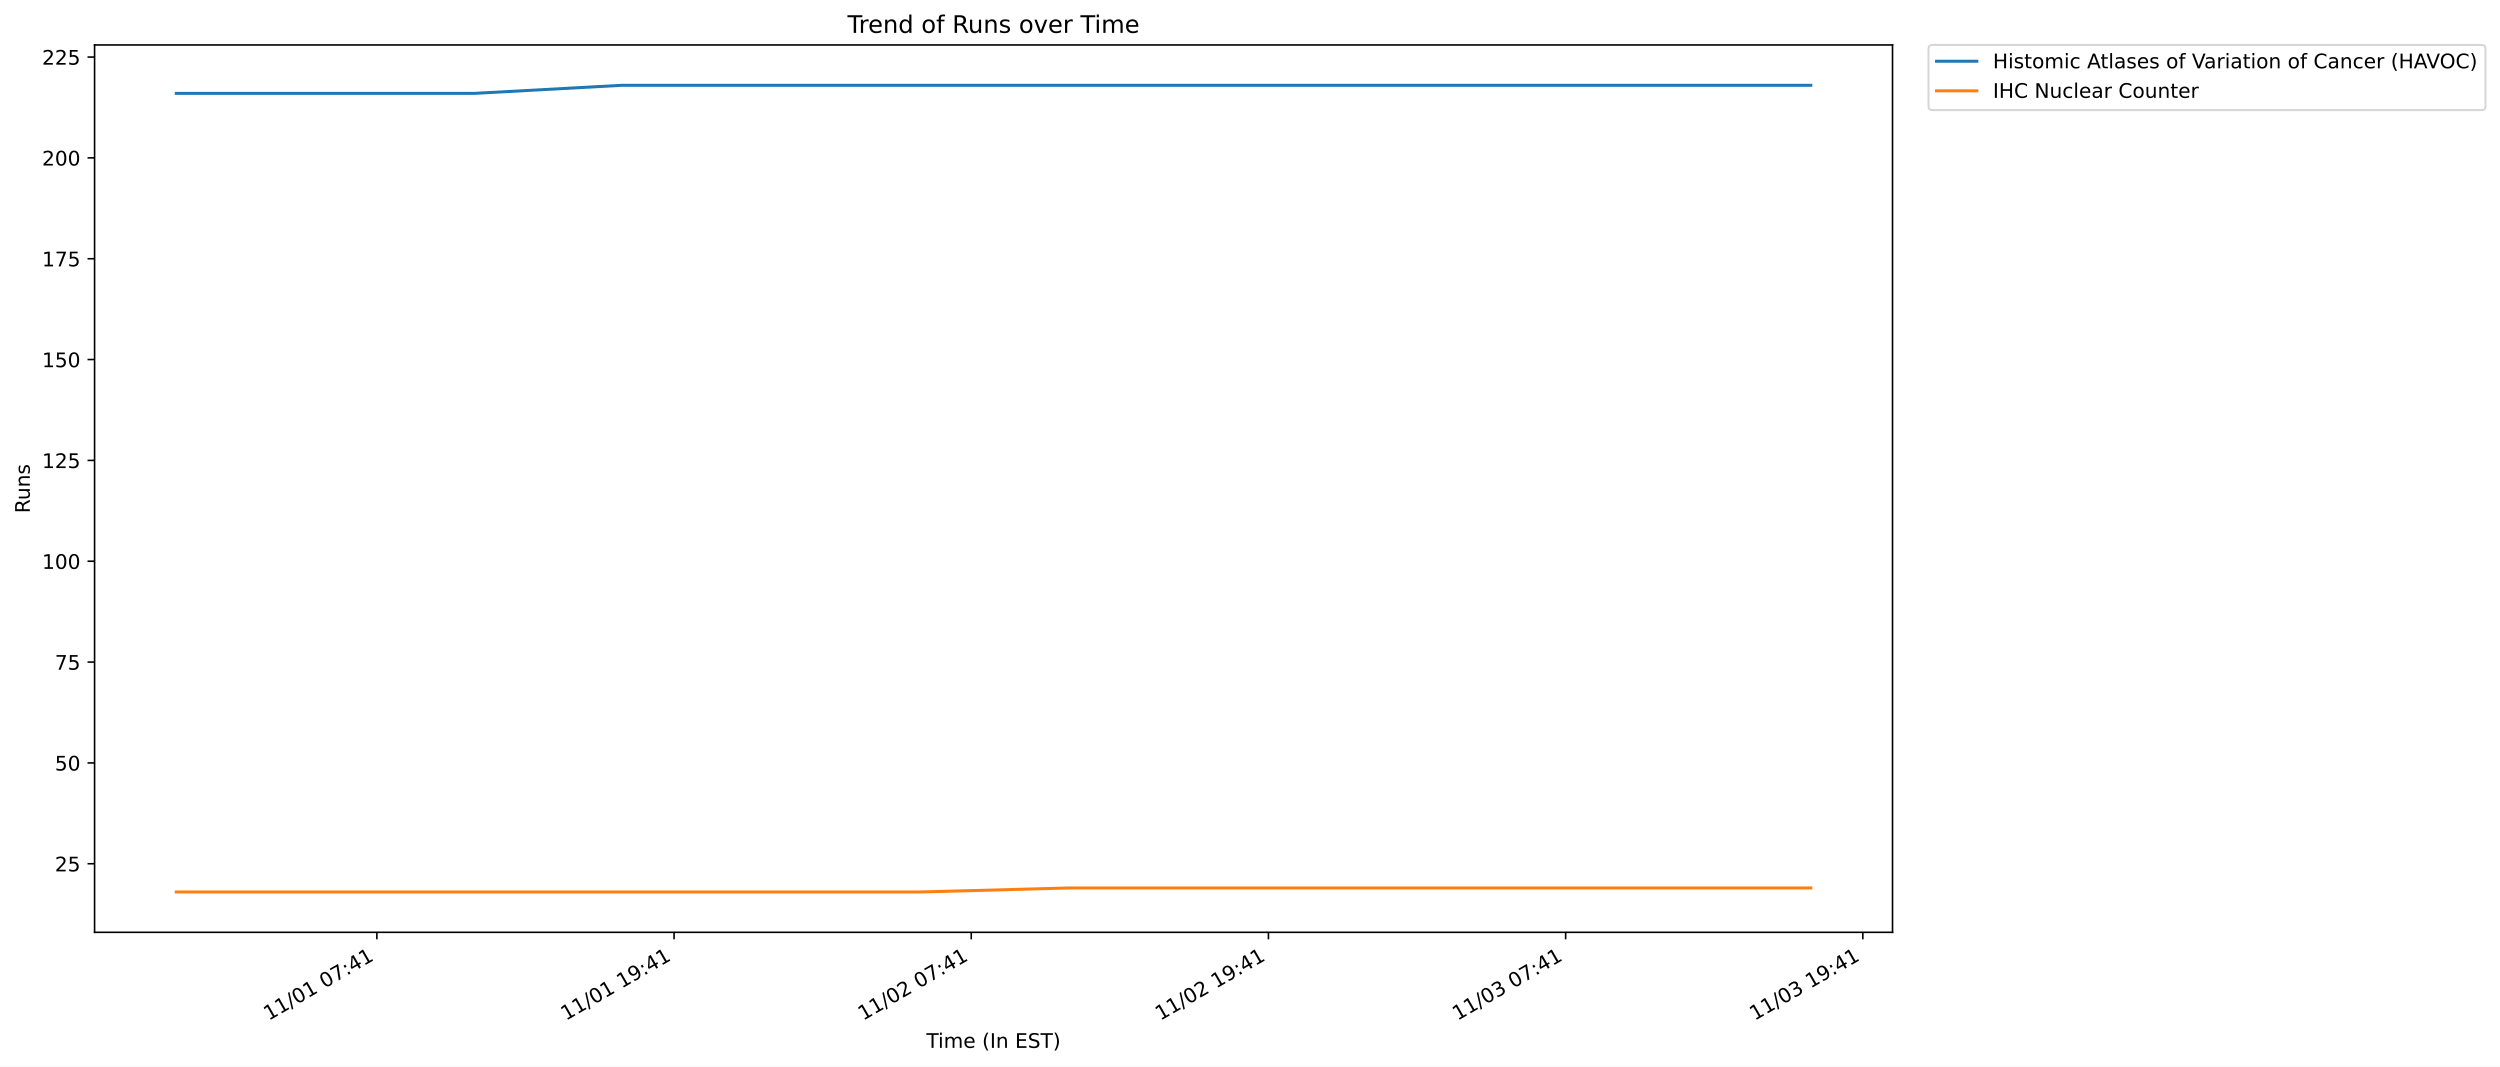
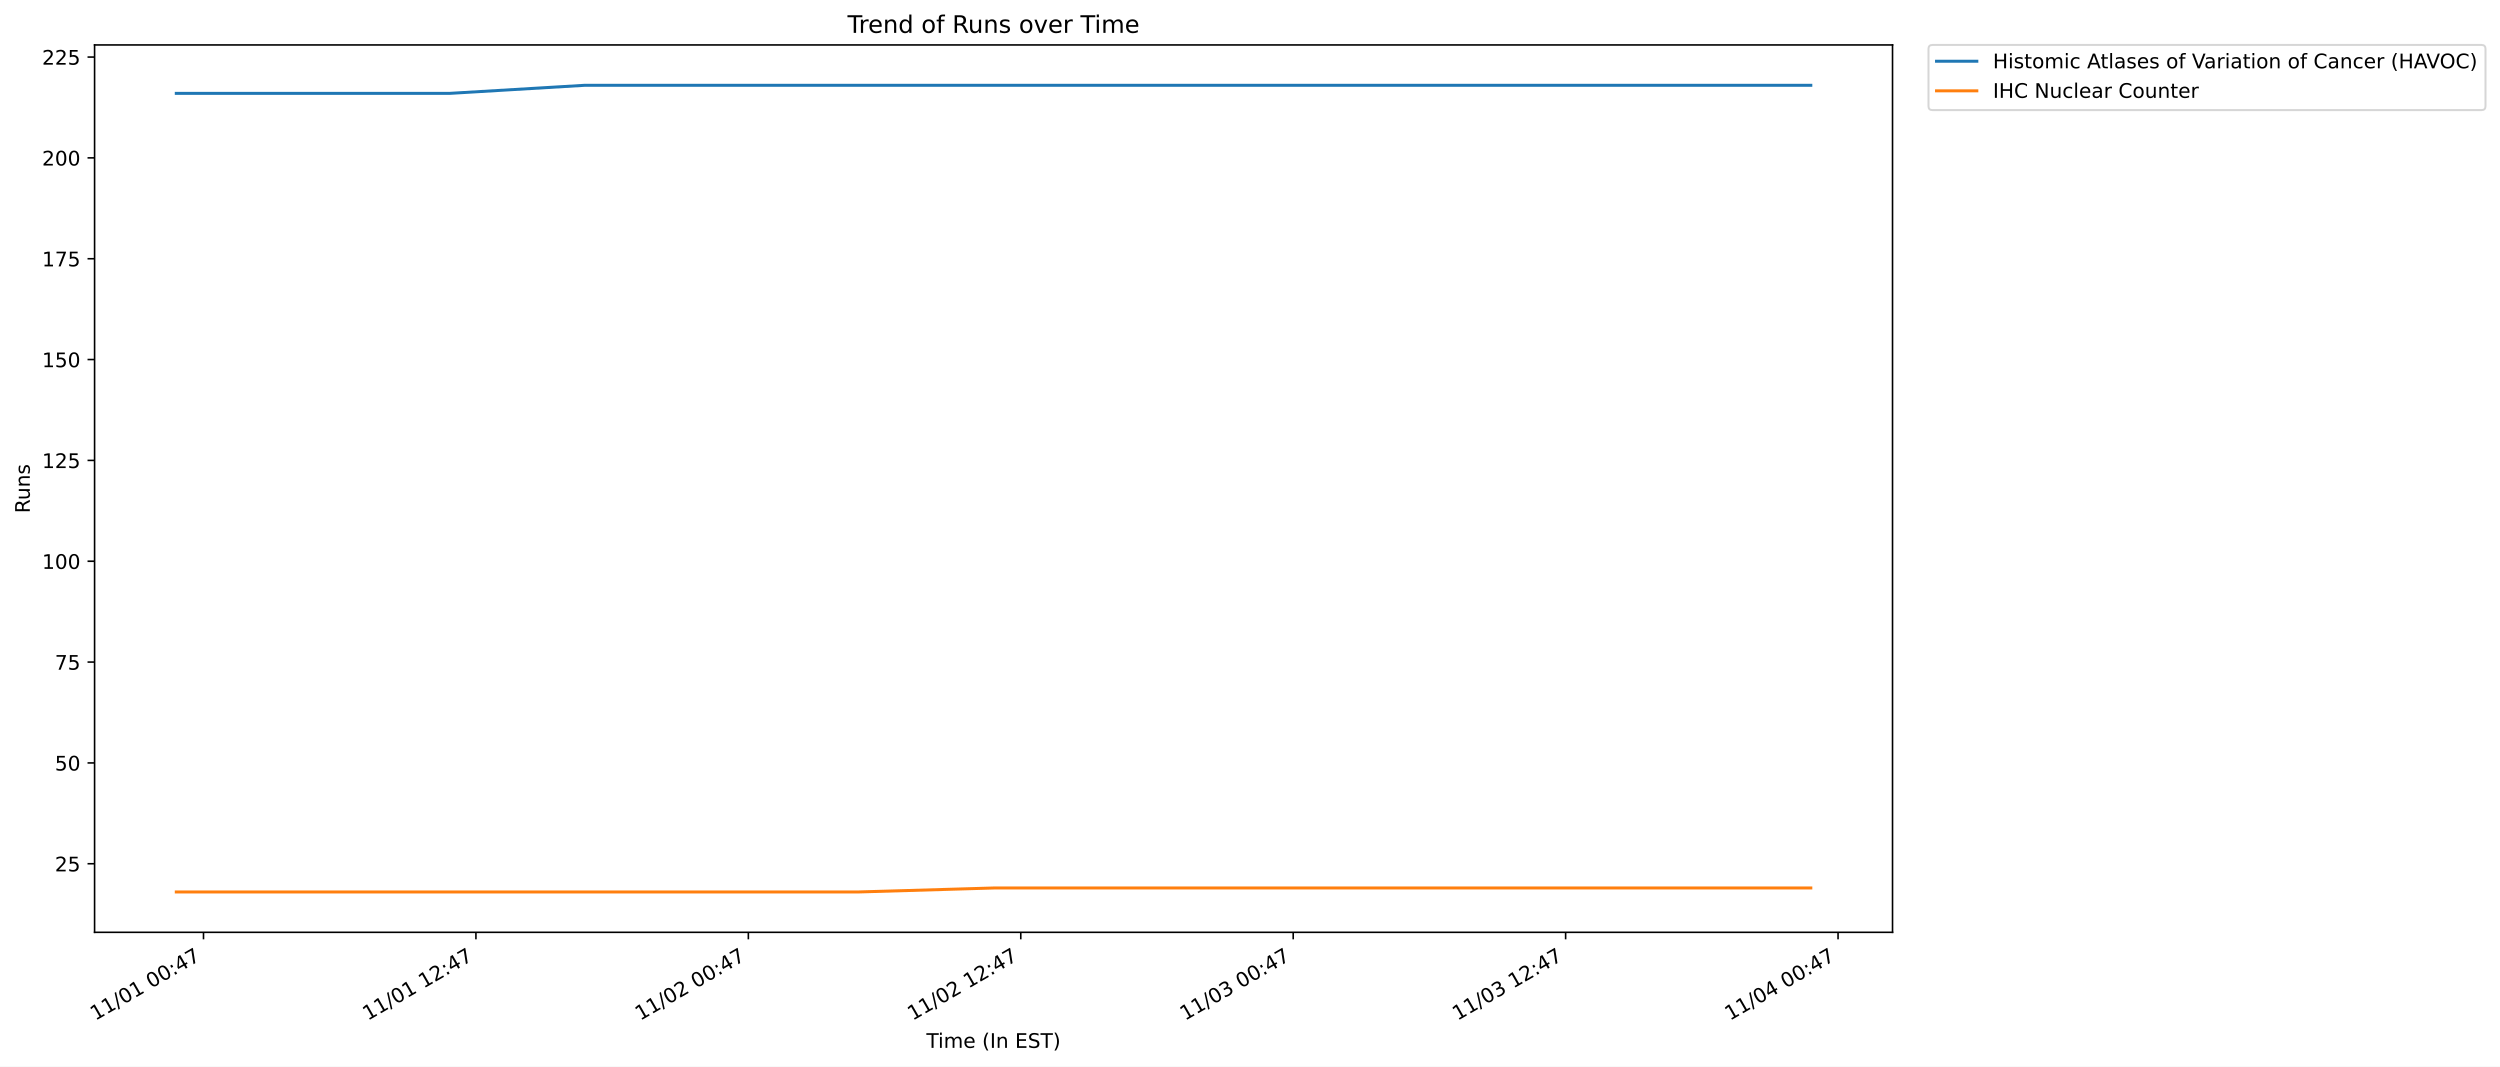
<svg xmlns="http://www.w3.org/2000/svg" xmlns:xlink="http://www.w3.org/1999/xlink" width="1241.42pt" height="529.626pt" viewBox="0 0 1241.42 529.626" version="1.1">
  <defs>
    <style type="text/css">*{stroke-linejoin: round; stroke-linecap: butt}</style>
  </defs>
  <g id="figure_1">
    <g id="patch_1">
      <path d="M 0 529.626  L 1241.42 529.626  L 1241.42 0  L 0 0  z " style="fill: #ffffff" />
    </g>
    <g id="axes_1">
      <g id="patch_2">
        <path d="M 46.966 462.958  L 939.766 462.958  L 939.766 22.318  L 46.966 22.318  z " style="fill: #ffffff" />
      </g>
      <g id="matplotlib.axis_1">
        <g id="xtick_1">
          <g id="line2d_1">
            <defs>
-               <path id="mb280a74cdd" d="M 0 0  L 0 3.5  " style="stroke: #000000; stroke-width: 0.8" />
+               <path id="mcd3aa5548a" d="M 0 0  L 0 3.5  " style="stroke: #000000; stroke-width: 0.8" />
            </defs>
            <g>
-               <use xlink:href="#mb280a74cdd" x="187.136" y="462.958" style="stroke: #000000; stroke-width: 0.8" />
+               <use xlink:href="#mcd3aa5548a" x="101.051" y="462.958" style="stroke: #000000; stroke-width: 0.8" />
            </g>
          </g>
          <g id="text_1">
-             <g transform="translate(133.4279 506.9464) rotate(-30) scale(0.1 -0.1)">
+             <g transform="translate(47.34343 506.9464) rotate(-30) scale(0.1 -0.1)">
              <defs>
                <path id="DejaVuSans-31" d="M 794 531  L 1825 531  L 1825 4091  L 703 3866  L 703 4441  L 1819 4666  L 2450 4666  L 2450 531  L 3481 531  L 3481 0  L 794 0  L 794 531  z " transform="scale(0.015625)" />
                <path id="DejaVuSans-2f" d="M 1625 4666  L 2156 4666  L 531 -594  L 0 -594  L 1625 4666  z " transform="scale(0.015625)" />
                <path id="DejaVuSans-30" d="M 2034 4250  Q 1547 4250 1301 3770  Q 1056 3291 1056 2328  Q 1056 1369 1301 889  Q 1547 409 2034 409  Q 2525 409 2770 889  Q 3016 1369 3016 2328  Q 3016 3291 2770 3770  Q 2525 4250 2034 4250  z M 2034 4750  Q 2819 4750 3233 4129  Q 3647 3509 3647 2328  Q 3647 1150 3233 529  Q 2819 -91 2034 -91  Q 1250 -91 836 529  Q 422 1150 422 2328  Q 422 3509 836 4129  Q 1250 4750 2034 4750  z " transform="scale(0.015625)" />
                <path id="DejaVuSans-20" transform="scale(0.015625)" />
-                 <path id="DejaVuSans-37" d="M 525 4666  L 3525 4666  L 3525 4397  L 1831 0  L 1172 0  L 2766 4134  L 525 4134  L 525 4666  z " transform="scale(0.015625)" />
                <path id="DejaVuSans-3a" d="M 750 794  L 1409 794  L 1409 0  L 750 0  L 750 794  z M 750 3309  L 1409 3309  L 1409 2516  L 750 2516  L 750 3309  z " transform="scale(0.015625)" />
                <path id="DejaVuSans-34" d="M 2419 4116  L 825 1625  L 2419 1625  L 2419 4116  z M 2253 4666  L 3047 4666  L 3047 1625  L 3713 1625  L 3713 1100  L 3047 1100  L 3047 0  L 2419 0  L 2419 1100  L 313 1100  L 313 1709  L 2253 4666  z " transform="scale(0.015625)" />
+                 <path id="DejaVuSans-37" d="M 525 4666  L 3525 4666  L 3525 4397  L 1831 0  L 1172 0  L 2766 4134  L 525 4134  L 525 4666  z " transform="scale(0.015625)" />
              </defs>
              <use xlink:href="#DejaVuSans-31" />
              <use xlink:href="#DejaVuSans-31" x="63.623" />
              <use xlink:href="#DejaVuSans-2f" x="127.246" />
              <use xlink:href="#DejaVuSans-30" x="160.938" />
              <use xlink:href="#DejaVuSans-31" x="224.561" />
              <use xlink:href="#DejaVuSans-20" x="288.184" />
              <use xlink:href="#DejaVuSans-30" x="319.971" />
-               <use xlink:href="#DejaVuSans-37" x="383.594" />
-               <use xlink:href="#DejaVuSans-3a" x="447.217" />
-               <use xlink:href="#DejaVuSans-34" x="480.908" />
-               <use xlink:href="#DejaVuSans-31" x="544.531" />
+               <use xlink:href="#DejaVuSans-30" x="383.594" />
+               <use xlink:href="#DejaVuSans-3a" x="447.217" />
+               <use xlink:href="#DejaVuSans-34" x="480.908" />
+               <use xlink:href="#DejaVuSans-37" x="544.531" />
            </g>
          </g>
        </g>
        <g id="xtick_2">
          <g id="line2d_2">
            <g>
-               <use xlink:href="#mb280a74cdd" x="334.713" y="462.958" style="stroke: #000000; stroke-width: 0.8" />
+               <use xlink:href="#mcd3aa5548a" x="236.329" y="462.958" style="stroke: #000000; stroke-width: 0.8" />
            </g>
          </g>
          <g id="text_2">
-             <g transform="translate(281.0048 506.9464) rotate(-30) scale(0.1 -0.1)">
-               <defs>
-                 <path id="DejaVuSans-39" d="M 703 97  L 703 672  Q 941 559 1184 500  Q 1428 441 1663 441  Q 2288 441 2617 861  Q 2947 1281 2994 2138  Q 2813 1869 2534 1725  Q 2256 1581 1919 1581  Q 1219 1581 811 2004  Q 403 2428 403 3163  Q 403 3881 828 4315  Q 1253 4750 1959 4750  Q 2769 4750 3195 4129  Q 3622 3509 3622 2328  Q 3622 1225 3098 567  Q 2575 -91 1691 -91  Q 1453 -91 1209 -44  Q 966 3 703 97  z M 1959 2075  Q 2384 2075 2632 2365  Q 2881 2656 2881 3163  Q 2881 3666 2632 3958  Q 2384 4250 1959 4250  Q 1534 4250 1286 3958  Q 1038 3666 1038 3163  Q 1038 2656 1286 2365  Q 1534 2075 1959 2075  z " transform="scale(0.015625)" />
-               </defs>
-               <use xlink:href="#DejaVuSans-31" />
-               <use xlink:href="#DejaVuSans-31" x="63.623" />
-               <use xlink:href="#DejaVuSans-2f" x="127.246" />
-               <use xlink:href="#DejaVuSans-30" x="160.938" />
-               <use xlink:href="#DejaVuSans-31" x="224.561" />
-               <use xlink:href="#DejaVuSans-20" x="288.184" />
-               <use xlink:href="#DejaVuSans-31" x="319.971" />
-               <use xlink:href="#DejaVuSans-39" x="383.594" />
-               <use xlink:href="#DejaVuSans-3a" x="447.217" />
-               <use xlink:href="#DejaVuSans-34" x="480.908" />
-               <use xlink:href="#DejaVuSans-31" x="544.531" />
-             </g>
-           </g>
-         </g>
-         <g id="xtick_3">
-           <g id="line2d_3">
-             <g>
-               <use xlink:href="#mb280a74cdd" x="482.29" y="462.958" style="stroke: #000000; stroke-width: 0.8" />
-             </g>
-           </g>
-           <g id="text_3">
-             <g transform="translate(428.5818 506.9464) rotate(-30) scale(0.1 -0.1)">
+             <g transform="translate(182.6212 506.9464) rotate(-30) scale(0.1 -0.1)">
              <defs>
                <path id="DejaVuSans-32" d="M 1228 531  L 3431 531  L 3431 0  L 469 0  L 469 531  Q 828 903 1448 1529  Q 2069 2156 2228 2338  Q 2531 2678 2651 2914  Q 2772 3150 2772 3378  Q 2772 3750 2511 3984  Q 2250 4219 1831 4219  Q 1534 4219 1204 4116  Q 875 4013 500 3803  L 500 4441  Q 881 4594 1212 4672  Q 1544 4750 1819 4750  Q 2544 4750 2975 4387  Q 3406 4025 3406 3419  Q 3406 3131 3298 2873  Q 3191 2616 2906 2266  Q 2828 2175 2409 1742  Q 1991 1309 1228 531  z " transform="scale(0.015625)" />
              </defs>
              <use xlink:href="#DejaVuSans-31" />
              <use xlink:href="#DejaVuSans-31" x="63.623" />
              <use xlink:href="#DejaVuSans-2f" x="127.246" />
              <use xlink:href="#DejaVuSans-30" x="160.938" />
+               <use xlink:href="#DejaVuSans-31" x="224.561" />
+               <use xlink:href="#DejaVuSans-20" x="288.184" />
+               <use xlink:href="#DejaVuSans-31" x="319.971" />
+               <use xlink:href="#DejaVuSans-32" x="383.594" />
+               <use xlink:href="#DejaVuSans-3a" x="447.217" />
+               <use xlink:href="#DejaVuSans-34" x="480.908" />
+               <use xlink:href="#DejaVuSans-37" x="544.531" />
+             </g>
+           </g>
+         </g>
+         <g id="xtick_3">
+           <g id="line2d_3">
+             <g>
+               <use xlink:href="#mcd3aa5548a" x="371.607" y="462.958" style="stroke: #000000; stroke-width: 0.8" />
+             </g>
+           </g>
+           <g id="text_3">
+             <g transform="translate(317.899 506.9464) rotate(-30) scale(0.1 -0.1)">
+               <use xlink:href="#DejaVuSans-31" />
+               <use xlink:href="#DejaVuSans-31" x="63.623" />
+               <use xlink:href="#DejaVuSans-2f" x="127.246" />
+               <use xlink:href="#DejaVuSans-30" x="160.938" />
              <use xlink:href="#DejaVuSans-32" x="224.561" />
              <use xlink:href="#DejaVuSans-20" x="288.184" />
              <use xlink:href="#DejaVuSans-30" x="319.971" />
-               <use xlink:href="#DejaVuSans-37" x="383.594" />
-               <use xlink:href="#DejaVuSans-3a" x="447.217" />
-               <use xlink:href="#DejaVuSans-34" x="480.908" />
-               <use xlink:href="#DejaVuSans-31" x="544.531" />
+               <use xlink:href="#DejaVuSans-30" x="383.594" />
+               <use xlink:href="#DejaVuSans-3a" x="447.217" />
+               <use xlink:href="#DejaVuSans-34" x="480.908" />
+               <use xlink:href="#DejaVuSans-37" x="544.531" />
            </g>
          </g>
        </g>
        <g id="xtick_4">
          <g id="line2d_4">
            <g>
-               <use xlink:href="#mb280a74cdd" x="629.866" y="462.958" style="stroke: #000000; stroke-width: 0.8" />
+               <use xlink:href="#mcd3aa5548a" x="506.884" y="462.958" style="stroke: #000000; stroke-width: 0.8" />
            </g>
          </g>
          <g id="text_4">
-             <g transform="translate(576.1587 506.9464) rotate(-30) scale(0.1 -0.1)">
+             <g transform="translate(453.1768 506.9464) rotate(-30) scale(0.1 -0.1)">
              <use xlink:href="#DejaVuSans-31" />
              <use xlink:href="#DejaVuSans-31" x="63.623" />
              <use xlink:href="#DejaVuSans-2f" x="127.246" />
              <use xlink:href="#DejaVuSans-30" x="160.938" />
              <use xlink:href="#DejaVuSans-32" x="224.561" />
              <use xlink:href="#DejaVuSans-20" x="288.184" />
              <use xlink:href="#DejaVuSans-31" x="319.971" />
-               <use xlink:href="#DejaVuSans-39" x="383.594" />
-               <use xlink:href="#DejaVuSans-3a" x="447.217" />
-               <use xlink:href="#DejaVuSans-34" x="480.908" />
-               <use xlink:href="#DejaVuSans-31" x="544.531" />
+               <use xlink:href="#DejaVuSans-32" x="383.594" />
+               <use xlink:href="#DejaVuSans-3a" x="447.217" />
+               <use xlink:href="#DejaVuSans-34" x="480.908" />
+               <use xlink:href="#DejaVuSans-37" x="544.531" />
            </g>
          </g>
        </g>
        <g id="xtick_5">
          <g id="line2d_5">
            <g>
-               <use xlink:href="#mb280a74cdd" x="777.443" y="462.958" style="stroke: #000000; stroke-width: 0.8" />
+               <use xlink:href="#mcd3aa5548a" x="642.162" y="462.958" style="stroke: #000000; stroke-width: 0.8" />
            </g>
          </g>
          <g id="text_5">
-             <g transform="translate(723.7357 506.9464) rotate(-30) scale(0.1 -0.1)">
+             <g transform="translate(588.4546 506.9464) rotate(-30) scale(0.1 -0.1)">
              <defs>
                <path id="DejaVuSans-33" d="M 2597 2516  Q 3050 2419 3304 2112  Q 3559 1806 3559 1356  Q 3559 666 3084 287  Q 2609 -91 1734 -91  Q 1441 -91 1130 -33  Q 819 25 488 141  L 488 750  Q 750 597 1062 519  Q 1375 441 1716 441  Q 2309 441 2620 675  Q 2931 909 2931 1356  Q 2931 1769 2642 2001  Q 2353 2234 1838 2234  L 1294 2234  L 1294 2753  L 1863 2753  Q 2328 2753 2575 2939  Q 2822 3125 2822 3475  Q 2822 3834 2567 4026  Q 2313 4219 1838 4219  Q 1578 4219 1281 4162  Q 984 4106 628 3988  L 628 4550  Q 988 4650 1302 4700  Q 1616 4750 1894 4750  Q 2613 4750 3031 4423  Q 3450 4097 3450 3541  Q 3450 3153 3228 2886  Q 3006 2619 2597 2516  z " transform="scale(0.015625)" />
              </defs>
              <use xlink:href="#DejaVuSans-31" />
              <use xlink:href="#DejaVuSans-31" x="63.623" />
              <use xlink:href="#DejaVuSans-2f" x="127.246" />
              <use xlink:href="#DejaVuSans-30" x="160.938" />
              <use xlink:href="#DejaVuSans-33" x="224.561" />
              <use xlink:href="#DejaVuSans-20" x="288.184" />
              <use xlink:href="#DejaVuSans-30" x="319.971" />
-               <use xlink:href="#DejaVuSans-37" x="383.594" />
-               <use xlink:href="#DejaVuSans-3a" x="447.217" />
-               <use xlink:href="#DejaVuSans-34" x="480.908" />
-               <use xlink:href="#DejaVuSans-31" x="544.531" />
+               <use xlink:href="#DejaVuSans-30" x="383.594" />
+               <use xlink:href="#DejaVuSans-3a" x="447.217" />
+               <use xlink:href="#DejaVuSans-34" x="480.908" />
+               <use xlink:href="#DejaVuSans-37" x="544.531" />
            </g>
          </g>
        </g>
        <g id="xtick_6">
          <g id="line2d_6">
            <g>
-               <use xlink:href="#mb280a74cdd" x="925.02" y="462.958" style="stroke: #000000; stroke-width: 0.8" />
+               <use xlink:href="#mcd3aa5548a" x="777.44" y="462.958" style="stroke: #000000; stroke-width: 0.8" />
            </g>
          </g>
          <g id="text_6">
-             <g transform="translate(871.3126 506.9464) rotate(-30) scale(0.1 -0.1)">
+             <g transform="translate(723.7323 506.9464) rotate(-30) scale(0.1 -0.1)">
              <use xlink:href="#DejaVuSans-31" />
              <use xlink:href="#DejaVuSans-31" x="63.623" />
              <use xlink:href="#DejaVuSans-2f" x="127.246" />
              <use xlink:href="#DejaVuSans-30" x="160.938" />
              <use xlink:href="#DejaVuSans-33" x="224.561" />
              <use xlink:href="#DejaVuSans-20" x="288.184" />
              <use xlink:href="#DejaVuSans-31" x="319.971" />
-               <use xlink:href="#DejaVuSans-39" x="383.594" />
-               <use xlink:href="#DejaVuSans-3a" x="447.217" />
-               <use xlink:href="#DejaVuSans-34" x="480.908" />
-               <use xlink:href="#DejaVuSans-31" x="544.531" />
-             </g>
-           </g>
-         </g>
-         <g id="text_7">
+               <use xlink:href="#DejaVuSans-32" x="383.594" />
+               <use xlink:href="#DejaVuSans-3a" x="447.217" />
+               <use xlink:href="#DejaVuSans-34" x="480.908" />
+               <use xlink:href="#DejaVuSans-37" x="544.531" />
+             </g>
+           </g>
+         </g>
+         <g id="xtick_7">
+           <g id="line2d_7">
+             <g>
+               <use xlink:href="#mcd3aa5548a" x="912.718" y="462.958" style="stroke: #000000; stroke-width: 0.8" />
+             </g>
+           </g>
+           <g id="text_7">
+             <g transform="translate(859.0101 506.9464) rotate(-30) scale(0.1 -0.1)">
+               <use xlink:href="#DejaVuSans-31" />
+               <use xlink:href="#DejaVuSans-31" x="63.623" />
+               <use xlink:href="#DejaVuSans-2f" x="127.246" />
+               <use xlink:href="#DejaVuSans-30" x="160.938" />
+               <use xlink:href="#DejaVuSans-34" x="224.561" />
+               <use xlink:href="#DejaVuSans-20" x="288.184" />
+               <use xlink:href="#DejaVuSans-30" x="319.971" />
+               <use xlink:href="#DejaVuSans-30" x="383.594" />
+               <use xlink:href="#DejaVuSans-3a" x="447.217" />
+               <use xlink:href="#DejaVuSans-34" x="480.908" />
+               <use xlink:href="#DejaVuSans-37" x="544.531" />
+             </g>
+           </g>
+         </g>
+         <g id="text_8">
          <g transform="translate(460.0211 520.3459) scale(0.1 -0.1)">
            <defs>
              <path id="DejaVuSans-54" d="M -19 4666  L 3928 4666  L 3928 4134  L 2272 4134  L 2272 0  L 1638 0  L 1638 4134  L -19 4134  L -19 4666  z " transform="scale(0.015625)" />
              <path id="DejaVuSans-69" d="M 603 3500  L 1178 3500  L 1178 0  L 603 0  L 603 3500  z M 603 4863  L 1178 4863  L 1178 4134  L 603 4134  L 603 4863  z " transform="scale(0.015625)" />
              <path id="DejaVuSans-6d" d="M 3328 2828  Q 3544 3216 3844 3400  Q 4144 3584 4550 3584  Q 5097 3584 5394 3201  Q 5691 2819 5691 2113  L 5691 0  L 5113 0  L 5113 2094  Q 5113 2597 4934 2840  Q 4756 3084 4391 3084  Q 3944 3084 3684 2787  Q 3425 2491 3425 1978  L 3425 0  L 2847 0  L 2847 2094  Q 2847 2600 2669 2842  Q 2491 3084 2119 3084  Q 1678 3084 1418 2786  Q 1159 2488 1159 1978  L 1159 0  L 581 0  L 581 3500  L 1159 3500  L 1159 2956  Q 1356 3278 1631 3431  Q 1906 3584 2284 3584  Q 2666 3584 2933 3390  Q 3200 3197 3328 2828  z " transform="scale(0.015625)" />
              <path id="DejaVuSans-65" d="M 3597 1894  L 3597 1613  L 953 1613  Q 991 1019 1311 708  Q 1631 397 2203 397  Q 2534 397 2845 478  Q 3156 559 3463 722  L 3463 178  Q 3153 47 2828 -22  Q 2503 -91 2169 -91  Q 1331 -91 842 396  Q 353 884 353 1716  Q 353 2575 817 3079  Q 1281 3584 2069 3584  Q 2775 3584 3186 3129  Q 3597 2675 3597 1894  z M 3022 2063  Q 3016 2534 2758 2815  Q 2500 3097 2075 3097  Q 1594 3097 1305 2825  Q 1016 2553 972 2059  L 3022 2063  z " transform="scale(0.015625)" />
              <path id="DejaVuSans-28" d="M 1984 4856  Q 1566 4138 1362 3434  Q 1159 2731 1159 2009  Q 1159 1288 1364 580  Q 1569 -128 1984 -844  L 1484 -844  Q 1016 -109 783 600  Q 550 1309 550 2009  Q 550 2706 781 3412  Q 1013 4119 1484 4856  L 1984 4856  z " transform="scale(0.015625)" />
              <path id="DejaVuSans-49" d="M 628 4666  L 1259 4666  L 1259 0  L 628 0  L 628 4666  z " transform="scale(0.015625)" />
              <path id="DejaVuSans-6e" d="M 3513 2113  L 3513 0  L 2938 0  L 2938 2094  Q 2938 2591 2744 2837  Q 2550 3084 2163 3084  Q 1697 3084 1428 2787  Q 1159 2491 1159 1978  L 1159 0  L 581 0  L 581 3500  L 1159 3500  L 1159 2956  Q 1366 3272 1645 3428  Q 1925 3584 2291 3584  Q 2894 3584 3203 3211  Q 3513 2838 3513 2113  z " transform="scale(0.015625)" />
              <path id="DejaVuSans-45" d="M 628 4666  L 3578 4666  L 3578 4134  L 1259 4134  L 1259 2753  L 3481 2753  L 3481 2222  L 1259 2222  L 1259 531  L 3634 531  L 3634 0  L 628 0  L 628 4666  z " transform="scale(0.015625)" />
              <path id="DejaVuSans-53" d="M 3425 4513  L 3425 3897  Q 3066 4069 2747 4153  Q 2428 4238 2131 4238  Q 1616 4238 1336 4038  Q 1056 3838 1056 3469  Q 1056 3159 1242 3001  Q 1428 2844 1947 2747  L 2328 2669  Q 3034 2534 3370 2195  Q 3706 1856 3706 1288  Q 3706 609 3251 259  Q 2797 -91 1919 -91  Q 1588 -91 1214 -16  Q 841 59 441 206  L 441 856  Q 825 641 1194 531  Q 1563 422 1919 422  Q 2459 422 2753 634  Q 3047 847 3047 1241  Q 3047 1584 2836 1778  Q 2625 1972 2144 2069  L 1759 2144  Q 1053 2284 737 2584  Q 422 2884 422 3419  Q 422 4038 858 4394  Q 1294 4750 2059 4750  Q 2388 4750 2728 4690  Q 3069 4631 3425 4513  z " transform="scale(0.015625)" />
              <path id="DejaVuSans-29" d="M 513 4856  L 1013 4856  Q 1481 4119 1714 3412  Q 1947 2706 1947 2009  Q 1947 1309 1714 600  Q 1481 -109 1013 -844  L 513 -844  Q 928 -128 1133 580  Q 1338 1288 1338 2009  Q 1338 2731 1133 3434  Q 928 4138 513 4856  z " transform="scale(0.015625)" />
            </defs>
            <use xlink:href="#DejaVuSans-54" />
            <use xlink:href="#DejaVuSans-69" x="57.959" />
            <use xlink:href="#DejaVuSans-6d" x="85.742" />
            <use xlink:href="#DejaVuSans-65" x="183.154" />
            <use xlink:href="#DejaVuSans-20" x="244.678" />
            <use xlink:href="#DejaVuSans-28" x="276.465" />
            <use xlink:href="#DejaVuSans-49" x="315.479" />
            <use xlink:href="#DejaVuSans-6e" x="344.971" />
            <use xlink:href="#DejaVuSans-20" x="408.35" />
            <use xlink:href="#DejaVuSans-45" x="440.137" />
            <use xlink:href="#DejaVuSans-53" x="503.32" />
            <use xlink:href="#DejaVuSans-54" x="566.797" />
            <use xlink:href="#DejaVuSans-29" x="627.881" />
          </g>
        </g>
      </g>
      <g id="matplotlib.axis_2">
        <g id="ytick_1">
-           <g id="line2d_7">
+           <g id="line2d_8">
            <defs>
-               <path id="m2ab4283fcd" d="M 0 0  L -3.5 0  " style="stroke: #000000; stroke-width: 0.8" />
+               <path id="m3f03453381" d="M 0 0  L -3.5 0  " style="stroke: #000000; stroke-width: 0.8" />
            </defs>
            <g>
-               <use xlink:href="#m2ab4283fcd" x="46.966" y="428.909" style="stroke: #000000; stroke-width: 0.8" />
-             </g>
-           </g>
-           <g id="text_8">
+               <use xlink:href="#m3f03453381" x="46.966" y="428.909" style="stroke: #000000; stroke-width: 0.8" />
+             </g>
+           </g>
+           <g id="text_9">
            <g transform="translate(27.24063 432.7079) scale(0.1 -0.1)">
              <defs>
                <path id="DejaVuSans-35" d="M 691 4666  L 3169 4666  L 3169 4134  L 1269 4134  L 1269 2991  Q 1406 3038 1543 3061  Q 1681 3084 1819 3084  Q 2600 3084 3056 2656  Q 3513 2228 3513 1497  Q 3513 744 3044 326  Q 2575 -91 1722 -91  Q 1428 -91 1123 -41  Q 819 9 494 109  L 494 744  Q 775 591 1075 516  Q 1375 441 1709 441  Q 2250 441 2565 725  Q 2881 1009 2881 1497  Q 2881 1984 2565 2268  Q 2250 2553 1709 2553  Q 1456 2553 1204 2497  Q 953 2441 691 2322  L 691 4666  z " transform="scale(0.015625)" />
              </defs>
              <use xlink:href="#DejaVuSans-32" />
              <use xlink:href="#DejaVuSans-35" x="63.623" />
            </g>
          </g>
        </g>
        <g id="ytick_2">
-           <g id="line2d_8">
-             <g>
-               <use xlink:href="#m2ab4283fcd" x="46.966" y="378.836" style="stroke: #000000; stroke-width: 0.8" />
-             </g>
-           </g>
-           <g id="text_9">
+           <g id="line2d_9">
+             <g>
+               <use xlink:href="#m3f03453381" x="46.966" y="378.836" style="stroke: #000000; stroke-width: 0.8" />
+             </g>
+           </g>
+           <g id="text_10">
            <g transform="translate(27.24063 382.6352) scale(0.1 -0.1)">
              <use xlink:href="#DejaVuSans-35" />
              <use xlink:href="#DejaVuSans-30" x="63.623" />
            </g>
          </g>
        </g>
        <g id="ytick_3">
-           <g id="line2d_9">
-             <g>
-               <use xlink:href="#m2ab4283fcd" x="46.966" y="328.763" style="stroke: #000000; stroke-width: 0.8" />
-             </g>
-           </g>
-           <g id="text_10">
+           <g id="line2d_10">
+             <g>
+               <use xlink:href="#m3f03453381" x="46.966" y="328.763" style="stroke: #000000; stroke-width: 0.8" />
+             </g>
+           </g>
+           <g id="text_11">
            <g transform="translate(27.24063 332.5624) scale(0.1 -0.1)">
              <use xlink:href="#DejaVuSans-37" />
              <use xlink:href="#DejaVuSans-35" x="63.623" />
            </g>
          </g>
        </g>
        <g id="ytick_4">
-           <g id="line2d_10">
-             <g>
-               <use xlink:href="#m2ab4283fcd" x="46.966" y="278.69" style="stroke: #000000; stroke-width: 0.8" />
-             </g>
-           </g>
-           <g id="text_11">
+           <g id="line2d_11">
+             <g>
+               <use xlink:href="#m3f03453381" x="46.966" y="278.69" style="stroke: #000000; stroke-width: 0.8" />
+             </g>
+           </g>
+           <g id="text_12">
            <g transform="translate(20.87813 282.4897) scale(0.1 -0.1)">
              <use xlink:href="#DejaVuSans-31" />
              <use xlink:href="#DejaVuSans-30" x="63.623" />
              <use xlink:href="#DejaVuSans-30" x="127.246" />
            </g>
          </g>
        </g>
        <g id="ytick_5">
-           <g id="line2d_11">
-             <g>
-               <use xlink:href="#m2ab4283fcd" x="46.966" y="228.618" style="stroke: #000000; stroke-width: 0.8" />
-             </g>
-           </g>
-           <g id="text_12">
+           <g id="line2d_12">
+             <g>
+               <use xlink:href="#m3f03453381" x="46.966" y="228.618" style="stroke: #000000; stroke-width: 0.8" />
+             </g>
+           </g>
+           <g id="text_13">
            <g transform="translate(20.87813 232.417) scale(0.1 -0.1)">
              <use xlink:href="#DejaVuSans-31" />
              <use xlink:href="#DejaVuSans-32" x="63.623" />
              <use xlink:href="#DejaVuSans-35" x="127.246" />
            </g>
          </g>
        </g>
        <g id="ytick_6">
-           <g id="line2d_12">
-             <g>
-               <use xlink:href="#m2ab4283fcd" x="46.966" y="178.545" style="stroke: #000000; stroke-width: 0.8" />
-             </g>
-           </g>
-           <g id="text_13">
+           <g id="line2d_13">
+             <g>
+               <use xlink:href="#m3f03453381" x="46.966" y="178.545" style="stroke: #000000; stroke-width: 0.8" />
+             </g>
+           </g>
+           <g id="text_14">
            <g transform="translate(20.87813 182.3443) scale(0.1 -0.1)">
              <use xlink:href="#DejaVuSans-31" />
              <use xlink:href="#DejaVuSans-35" x="63.623" />
              <use xlink:href="#DejaVuSans-30" x="127.246" />
            </g>
          </g>
        </g>
        <g id="ytick_7">
-           <g id="line2d_13">
-             <g>
-               <use xlink:href="#m2ab4283fcd" x="46.966" y="128.472" style="stroke: #000000; stroke-width: 0.8" />
-             </g>
-           </g>
-           <g id="text_14">
+           <g id="line2d_14">
+             <g>
+               <use xlink:href="#m3f03453381" x="46.966" y="128.472" style="stroke: #000000; stroke-width: 0.8" />
+             </g>
+           </g>
+           <g id="text_15">
            <g transform="translate(20.87813 132.2715) scale(0.1 -0.1)">
              <use xlink:href="#DejaVuSans-31" />
              <use xlink:href="#DejaVuSans-37" x="63.623" />
              <use xlink:href="#DejaVuSans-35" x="127.246" />
            </g>
          </g>
        </g>
        <g id="ytick_8">
-           <g id="line2d_14">
-             <g>
-               <use xlink:href="#m2ab4283fcd" x="46.966" y="78.4" style="stroke: #000000; stroke-width: 0.8" />
-             </g>
-           </g>
-           <g id="text_15">
+           <g id="line2d_15">
+             <g>
+               <use xlink:href="#m3f03453381" x="46.966" y="78.4" style="stroke: #000000; stroke-width: 0.8" />
+             </g>
+           </g>
+           <g id="text_16">
            <g transform="translate(20.87813 82.1988) scale(0.1 -0.1)">
              <use xlink:href="#DejaVuSans-32" />
              <use xlink:href="#DejaVuSans-30" x="63.623" />
              <use xlink:href="#DejaVuSans-30" x="127.246" />
            </g>
          </g>
        </g>
        <g id="ytick_9">
-           <g id="line2d_15">
-             <g>
-               <use xlink:href="#m2ab4283fcd" x="46.966" y="28.327" style="stroke: #000000; stroke-width: 0.8" />
-             </g>
-           </g>
-           <g id="text_16">
+           <g id="line2d_16">
+             <g>
+               <use xlink:href="#m3f03453381" x="46.966" y="28.327" style="stroke: #000000; stroke-width: 0.8" />
+             </g>
+           </g>
+           <g id="text_17">
            <g transform="translate(20.87813 32.12607) scale(0.1 -0.1)">
              <use xlink:href="#DejaVuSans-32" />
              <use xlink:href="#DejaVuSans-32" x="63.623" />
              <use xlink:href="#DejaVuSans-35" x="127.246" />
            </g>
          </g>
        </g>
-         <g id="text_17">
+         <g id="text_18">
          <g transform="translate(14.79844 254.8295) rotate(-90) scale(0.1 -0.1)">
            <defs>
              <path id="DejaVuSans-52" d="M 2841 2188  Q 3044 2119 3236 1894  Q 3428 1669 3622 1275  L 4263 0  L 3584 0  L 2988 1197  Q 2756 1666 2539 1819  Q 2322 1972 1947 1972  L 1259 1972  L 1259 0  L 628 0  L 628 4666  L 2053 4666  Q 2853 4666 3247 4331  Q 3641 3997 3641 3322  Q 3641 2881 3436 2590  Q 3231 2300 2841 2188  z M 1259 4147  L 1259 2491  L 2053 2491  Q 2509 2491 2742 2702  Q 2975 2913 2975 3322  Q 2975 3731 2742 3939  Q 2509 4147 2053 4147  L 1259 4147  z " transform="scale(0.015625)" />
              <path id="DejaVuSans-75" d="M 544 1381  L 544 3500  L 1119 3500  L 1119 1403  Q 1119 906 1312 657  Q 1506 409 1894 409  Q 2359 409 2629 706  Q 2900 1003 2900 1516  L 2900 3500  L 3475 3500  L 3475 0  L 2900 0  L 2900 538  Q 2691 219 2414 64  Q 2138 -91 1772 -91  Q 1169 -91 856 284  Q 544 659 544 1381  z M 1991 3584  L 1991 3584  z " transform="scale(0.015625)" />
              <path id="DejaVuSans-73" d="M 2834 3397  L 2834 2853  Q 2591 2978 2328 3040  Q 2066 3103 1784 3103  Q 1356 3103 1142 2972  Q 928 2841 928 2578  Q 928 2378 1081 2264  Q 1234 2150 1697 2047  L 1894 2003  Q 2506 1872 2764 1633  Q 3022 1394 3022 966  Q 3022 478 2636 193  Q 2250 -91 1575 -91  Q 1294 -91 989 -36  Q 684 19 347 128  L 347 722  Q 666 556 975 473  Q 1284 391 1588 391  Q 1994 391 2212 530  Q 2431 669 2431 922  Q 2431 1156 2273 1281  Q 2116 1406 1581 1522  L 1381 1569  Q 847 1681 609 1914  Q 372 2147 372 2553  Q 372 3047 722 3315  Q 1072 3584 1716 3584  Q 2034 3584 2315 3537  Q 2597 3491 2834 3397  z " transform="scale(0.015625)" />
            </defs>
            <use xlink:href="#DejaVuSans-52" />
            <use xlink:href="#DejaVuSans-75" x="64.982" />
            <use xlink:href="#DejaVuSans-6e" x="128.361" />
            <use xlink:href="#DejaVuSans-73" x="191.74" />
          </g>
        </g>
      </g>
-       <g id="line2d_16">
-         <path d="M 87.547 46.353  L 161.414 46.353  L 235.827 46.353  L 308.928 42.347  L 382.69 42.347  L 456.703 42.347  L 531.156 42.347  L 604.027 42.347  L 677.852 42.347  L 751.865 42.347  L 826.067 42.347  L 899.184 42.347  " clip-path="url(#p1759e91e4b)" style="fill: none; stroke: #1f77b4; stroke-width: 1.5; stroke-linecap: square" />
-       </g>
      <g id="line2d_17">
-         <path d="M 87.547 442.929  L 161.414 442.929  L 235.827 442.929  L 308.928 442.929  L 382.69 442.929  L 456.703 442.929  L 531.156 440.926  L 604.027 440.926  L 677.852 440.926  L 751.865 440.926  L 826.067 440.926  L 899.184 440.926  " clip-path="url(#p1759e91e4b)" style="fill: none; stroke: #ff7f0e; stroke-width: 1.5; stroke-linecap: square" />
+         <path d="M 87.547 46.353  L 155.258 46.353  L 223.47 46.353  L 290.478 42.347  L 358.092 42.347  L 425.937 42.347  L 494.185 42.347  L 560.983 42.347  L 628.655 42.347  L 696.5 42.347  L 764.518 42.347  L 831.541 42.347  L 899.184 42.347  " clip-path="url(#padef68069e)" style="fill: none; stroke: #1f77b4; stroke-width: 1.5; stroke-linecap: square" />
+       </g>
+       <g id="line2d_18">
+         <path d="M 87.547 442.929  L 155.258 442.929  L 223.47 442.929  L 290.478 442.929  L 358.092 442.929  L 425.937 442.929  L 494.185 440.926  L 560.983 440.926  L 628.655 440.926  L 696.5 440.926  L 764.518 440.926  L 831.541 440.926  L 899.184 440.926  " clip-path="url(#padef68069e)" style="fill: none; stroke: #ff7f0e; stroke-width: 1.5; stroke-linecap: square" />
      </g>
      <g id="patch_3">
        <path d="M 46.966 462.958  L 46.966 22.318  " style="fill: none; stroke: #000000; stroke-width: 0.8; stroke-linejoin: miter; stroke-linecap: square" />
      </g>
      <g id="patch_4">
        <path d="M 939.766 462.958  L 939.766 22.318  " style="fill: none; stroke: #000000; stroke-width: 0.8; stroke-linejoin: miter; stroke-linecap: square" />
      </g>
      <g id="patch_5">
        <path d="M 46.966 462.958  L 939.766 462.958  " style="fill: none; stroke: #000000; stroke-width: 0.8; stroke-linejoin: miter; stroke-linecap: square" />
      </g>
      <g id="patch_6">
        <path d="M 46.966 22.318  L 939.766 22.318  " style="fill: none; stroke: #000000; stroke-width: 0.8; stroke-linejoin: miter; stroke-linecap: square" />
      </g>
-       <g id="text_18">
+       <g id="text_19">
        <g transform="translate(420.8491 16.31812) scale(0.12 -0.12)">
          <defs>
            <path id="DejaVuSans-72" d="M 2631 2963  Q 2534 3019 2420 3045  Q 2306 3072 2169 3072  Q 1681 3072 1420 2755  Q 1159 2438 1159 1844  L 1159 0  L 581 0  L 581 3500  L 1159 3500  L 1159 2956  Q 1341 3275 1631 3429  Q 1922 3584 2338 3584  Q 2397 3584 2469 3576  Q 2541 3569 2628 3553  L 2631 2963  z " transform="scale(0.015625)" />
            <path id="DejaVuSans-64" d="M 2906 2969  L 2906 4863  L 3481 4863  L 3481 0  L 2906 0  L 2906 525  Q 2725 213 2448 61  Q 2172 -91 1784 -91  Q 1150 -91 751 415  Q 353 922 353 1747  Q 353 2572 751 3078  Q 1150 3584 1784 3584  Q 2172 3584 2448 3432  Q 2725 3281 2906 2969  z M 947 1747  Q 947 1113 1208 752  Q 1469 391 1925 391  Q 2381 391 2643 752  Q 2906 1113 2906 1747  Q 2906 2381 2643 2742  Q 2381 3103 1925 3103  Q 1469 3103 1208 2742  Q 947 2381 947 1747  z " transform="scale(0.015625)" />
            <path id="DejaVuSans-6f" d="M 1959 3097  Q 1497 3097 1228 2736  Q 959 2375 959 1747  Q 959 1119 1226 758  Q 1494 397 1959 397  Q 2419 397 2687 759  Q 2956 1122 2956 1747  Q 2956 2369 2687 2733  Q 2419 3097 1959 3097  z M 1959 3584  Q 2709 3584 3137 3096  Q 3566 2609 3566 1747  Q 3566 888 3137 398  Q 2709 -91 1959 -91  Q 1206 -91 779 398  Q 353 888 353 1747  Q 353 2609 779 3096  Q 1206 3584 1959 3584  z " transform="scale(0.015625)" />
            <path id="DejaVuSans-66" d="M 2375 4863  L 2375 4384  L 1825 4384  Q 1516 4384 1395 4259  Q 1275 4134 1275 3809  L 1275 3500  L 2222 3500  L 2222 3053  L 1275 3053  L 1275 0  L 697 0  L 697 3053  L 147 3053  L 147 3500  L 697 3500  L 697 3744  Q 697 4328 969 4595  Q 1241 4863 1831 4863  L 2375 4863  z " transform="scale(0.015625)" />
            <path id="DejaVuSans-76" d="M 191 3500  L 800 3500  L 1894 563  L 2988 3500  L 3597 3500  L 2284 0  L 1503 0  L 191 3500  z " transform="scale(0.015625)" />
          </defs>
          <use xlink:href="#DejaVuSans-54" />
          <use xlink:href="#DejaVuSans-72" x="46.334" />
          <use xlink:href="#DejaVuSans-65" x="85.197" />
          <use xlink:href="#DejaVuSans-6e" x="146.721" />
          <use xlink:href="#DejaVuSans-64" x="210.1" />
          <use xlink:href="#DejaVuSans-20" x="273.576" />
          <use xlink:href="#DejaVuSans-6f" x="305.363" />
          <use xlink:href="#DejaVuSans-66" x="366.545" />
          <use xlink:href="#DejaVuSans-20" x="401.75" />
          <use xlink:href="#DejaVuSans-52" x="433.537" />
          <use xlink:href="#DejaVuSans-75" x="498.52" />
          <use xlink:href="#DejaVuSans-6e" x="561.898" />
          <use xlink:href="#DejaVuSans-73" x="625.277" />
          <use xlink:href="#DejaVuSans-20" x="677.377" />
          <use xlink:href="#DejaVuSans-6f" x="709.164" />
          <use xlink:href="#DejaVuSans-76" x="770.346" />
          <use xlink:href="#DejaVuSans-65" x="829.525" />
          <use xlink:href="#DejaVuSans-72" x="891.049" />
          <use xlink:href="#DejaVuSans-20" x="932.162" />
          <use xlink:href="#DejaVuSans-54" x="963.949" />
          <use xlink:href="#DejaVuSans-69" x="1021.908" />
          <use xlink:href="#DejaVuSans-6d" x="1049.691" />
          <use xlink:href="#DejaVuSans-65" x="1147.104" />
        </g>
      </g>
      <g id="legend_1">
        <g id="patch_7">
          <path d="M 959.622 54.674  L 1232.22 54.674  Q 1234.22 54.674 1234.22 52.674  L 1234.22 24.318  Q 1234.22 22.318 1232.22 22.318  L 959.622 22.318  Q 957.622 22.318 957.622 24.318  L 957.622 52.674  Q 957.622 54.674 959.622 54.674  z " style="fill: #ffffff; opacity: 0.8; stroke: #cccccc; stroke-linejoin: miter" />
        </g>
-         <g id="line2d_18">
+         <g id="line2d_19">
          <path d="M 961.622 30.417  L 971.622 30.417  L 981.622 30.417  " style="fill: none; stroke: #1f77b4; stroke-width: 1.5; stroke-linecap: square" />
        </g>
-         <g id="text_19">
+         <g id="text_20">
          <g transform="translate(989.6216 33.91656) scale(0.1 -0.1)">
            <defs>
              <path id="DejaVuSans-48" d="M 628 4666  L 1259 4666  L 1259 2753  L 3553 2753  L 3553 4666  L 4184 4666  L 4184 0  L 3553 0  L 3553 2222  L 1259 2222  L 1259 0  L 628 0  L 628 4666  z " transform="scale(0.015625)" />
              <path id="DejaVuSans-74" d="M 1172 4494  L 1172 3500  L 2356 3500  L 2356 3053  L 1172 3053  L 1172 1153  Q 1172 725 1289 603  Q 1406 481 1766 481  L 2356 481  L 2356 0  L 1766 0  Q 1100 0 847 248  Q 594 497 594 1153  L 594 3053  L 172 3053  L 172 3500  L 594 3500  L 594 4494  L 1172 4494  z " transform="scale(0.015625)" />
              <path id="DejaVuSans-63" d="M 3122 3366  L 3122 2828  Q 2878 2963 2633 3030  Q 2388 3097 2138 3097  Q 1578 3097 1268 2742  Q 959 2388 959 1747  Q 959 1106 1268 751  Q 1578 397 2138 397  Q 2388 397 2633 464  Q 2878 531 3122 666  L 3122 134  Q 2881 22 2623 -34  Q 2366 -91 2075 -91  Q 1284 -91 818 406  Q 353 903 353 1747  Q 353 2603 823 3093  Q 1294 3584 2113 3584  Q 2378 3584 2631 3529  Q 2884 3475 3122 3366  z " transform="scale(0.015625)" />
              <path id="DejaVuSans-41" d="M 2188 4044  L 1331 1722  L 3047 1722  L 2188 4044  z M 1831 4666  L 2547 4666  L 4325 0  L 3669 0  L 3244 1197  L 1141 1197  L 716 0  L 50 0  L 1831 4666  z " transform="scale(0.015625)" />
              <path id="DejaVuSans-6c" d="M 603 4863  L 1178 4863  L 1178 0  L 603 0  L 603 4863  z " transform="scale(0.015625)" />
              <path id="DejaVuSans-61" d="M 2194 1759  Q 1497 1759 1228 1600  Q 959 1441 959 1056  Q 959 750 1161 570  Q 1363 391 1709 391  Q 2188 391 2477 730  Q 2766 1069 2766 1631  L 2766 1759  L 2194 1759  z M 3341 1997  L 3341 0  L 2766 0  L 2766 531  Q 2569 213 2275 61  Q 1981 -91 1556 -91  Q 1019 -91 701 211  Q 384 513 384 1019  Q 384 1609 779 1909  Q 1175 2209 1959 2209  L 2766 2209  L 2766 2266  Q 2766 2663 2505 2880  Q 2244 3097 1772 3097  Q 1472 3097 1187 3025  Q 903 2953 641 2809  L 641 3341  Q 956 3463 1253 3523  Q 1550 3584 1831 3584  Q 2591 3584 2966 3190  Q 3341 2797 3341 1997  z " transform="scale(0.015625)" />
              <path id="DejaVuSans-56" d="M 1831 0  L 50 4666  L 709 4666  L 2188 738  L 3669 4666  L 4325 4666  L 2547 0  L 1831 0  z " transform="scale(0.015625)" />
              <path id="DejaVuSans-43" d="M 4122 4306  L 4122 3641  Q 3803 3938 3442 4084  Q 3081 4231 2675 4231  Q 1875 4231 1450 3742  Q 1025 3253 1025 2328  Q 1025 1406 1450 917  Q 1875 428 2675 428  Q 3081 428 3442 575  Q 3803 722 4122 1019  L 4122 359  Q 3791 134 3420 21  Q 3050 -91 2638 -91  Q 1578 -91 968 557  Q 359 1206 359 2328  Q 359 3453 968 4101  Q 1578 4750 2638 4750  Q 3056 4750 3426 4639  Q 3797 4528 4122 4306  z " transform="scale(0.015625)" />
              <path id="DejaVuSans-4f" d="M 2522 4238  Q 1834 4238 1429 3725  Q 1025 3213 1025 2328  Q 1025 1447 1429 934  Q 1834 422 2522 422  Q 3209 422 3611 934  Q 4013 1447 4013 2328  Q 4013 3213 3611 3725  Q 3209 4238 2522 4238  z M 2522 4750  Q 3503 4750 4090 4092  Q 4678 3434 4678 2328  Q 4678 1225 4090 567  Q 3503 -91 2522 -91  Q 1538 -91 948 565  Q 359 1222 359 2328  Q 359 3434 948 4092  Q 1538 4750 2522 4750  z " transform="scale(0.015625)" />
            </defs>
            <use xlink:href="#DejaVuSans-48" />
            <use xlink:href="#DejaVuSans-69" x="75.195" />
            <use xlink:href="#DejaVuSans-73" x="102.979" />
            <use xlink:href="#DejaVuSans-74" x="155.078" />
            <use xlink:href="#DejaVuSans-6f" x="194.287" />
            <use xlink:href="#DejaVuSans-6d" x="255.469" />
            <use xlink:href="#DejaVuSans-69" x="352.881" />
            <use xlink:href="#DejaVuSans-63" x="380.664" />
            <use xlink:href="#DejaVuSans-20" x="435.645" />
            <use xlink:href="#DejaVuSans-41" x="467.432" />
            <use xlink:href="#DejaVuSans-74" x="534.09" />
            <use xlink:href="#DejaVuSans-6c" x="573.299" />
            <use xlink:href="#DejaVuSans-61" x="601.082" />
            <use xlink:href="#DejaVuSans-73" x="662.361" />
            <use xlink:href="#DejaVuSans-65" x="714.461" />
            <use xlink:href="#DejaVuSans-73" x="775.984" />
            <use xlink:href="#DejaVuSans-20" x="828.084" />
            <use xlink:href="#DejaVuSans-6f" x="859.871" />
            <use xlink:href="#DejaVuSans-66" x="921.053" />
            <use xlink:href="#DejaVuSans-20" x="956.258" />
            <use xlink:href="#DejaVuSans-56" x="988.045" />
            <use xlink:href="#DejaVuSans-61" x="1048.703" />
            <use xlink:href="#DejaVuSans-72" x="1109.982" />
            <use xlink:href="#DejaVuSans-69" x="1151.096" />
            <use xlink:href="#DejaVuSans-61" x="1178.879" />
            <use xlink:href="#DejaVuSans-74" x="1240.158" />
            <use xlink:href="#DejaVuSans-69" x="1279.367" />
            <use xlink:href="#DejaVuSans-6f" x="1307.15" />
            <use xlink:href="#DejaVuSans-6e" x="1368.332" />
            <use xlink:href="#DejaVuSans-20" x="1431.711" />
            <use xlink:href="#DejaVuSans-6f" x="1463.498" />
            <use xlink:href="#DejaVuSans-66" x="1524.68" />
            <use xlink:href="#DejaVuSans-20" x="1559.885" />
            <use xlink:href="#DejaVuSans-43" x="1591.672" />
            <use xlink:href="#DejaVuSans-61" x="1661.496" />
            <use xlink:href="#DejaVuSans-6e" x="1722.775" />
            <use xlink:href="#DejaVuSans-63" x="1786.154" />
            <use xlink:href="#DejaVuSans-65" x="1841.135" />
            <use xlink:href="#DejaVuSans-72" x="1902.658" />
            <use xlink:href="#DejaVuSans-20" x="1943.771" />
            <use xlink:href="#DejaVuSans-28" x="1975.559" />
            <use xlink:href="#DejaVuSans-48" x="2014.572" />
            <use xlink:href="#DejaVuSans-41" x="2089.768" />
            <use xlink:href="#DejaVuSans-56" x="2151.801" />
            <use xlink:href="#DejaVuSans-4f" x="2218.459" />
            <use xlink:href="#DejaVuSans-43" x="2297.17" />
            <use xlink:href="#DejaVuSans-29" x="2366.994" />
          </g>
        </g>
-         <g id="line2d_19">
+         <g id="line2d_20">
          <path d="M 961.622 45.095  L 971.622 45.095  L 981.622 45.095  " style="fill: none; stroke: #ff7f0e; stroke-width: 1.5; stroke-linecap: square" />
        </g>
-         <g id="text_20">
+         <g id="text_21">
          <g transform="translate(989.6216 48.59469) scale(0.1 -0.1)">
            <defs>
              <path id="DejaVuSans-4e" d="M 628 4666  L 1478 4666  L 3547 763  L 3547 4666  L 4159 4666  L 4159 0  L 3309 0  L 1241 3903  L 1241 0  L 628 0  L 628 4666  z " transform="scale(0.015625)" />
            </defs>
            <use xlink:href="#DejaVuSans-49" />
            <use xlink:href="#DejaVuSans-48" x="29.492" />
            <use xlink:href="#DejaVuSans-43" x="104.688" />
            <use xlink:href="#DejaVuSans-20" x="174.512" />
            <use xlink:href="#DejaVuSans-4e" x="206.299" />
            <use xlink:href="#DejaVuSans-75" x="281.104" />
            <use xlink:href="#DejaVuSans-63" x="344.482" />
            <use xlink:href="#DejaVuSans-6c" x="399.463" />
            <use xlink:href="#DejaVuSans-65" x="427.246" />
            <use xlink:href="#DejaVuSans-61" x="488.77" />
            <use xlink:href="#DejaVuSans-72" x="550.049" />
            <use xlink:href="#DejaVuSans-20" x="591.162" />
            <use xlink:href="#DejaVuSans-43" x="622.949" />
            <use xlink:href="#DejaVuSans-6f" x="692.773" />
            <use xlink:href="#DejaVuSans-75" x="753.955" />
            <use xlink:href="#DejaVuSans-6e" x="817.334" />
            <use xlink:href="#DejaVuSans-74" x="880.713" />
            <use xlink:href="#DejaVuSans-65" x="919.922" />
            <use xlink:href="#DejaVuSans-72" x="981.445" />
          </g>
        </g>
      </g>
    </g>
  </g>
  <defs>
-     <clipPath id="p1759e91e4b">
+     <clipPath id="padef68069e">
      <rect x="46.966" y="22.318" width="892.8" height="440.64" />
    </clipPath>
  </defs>
</svg>
